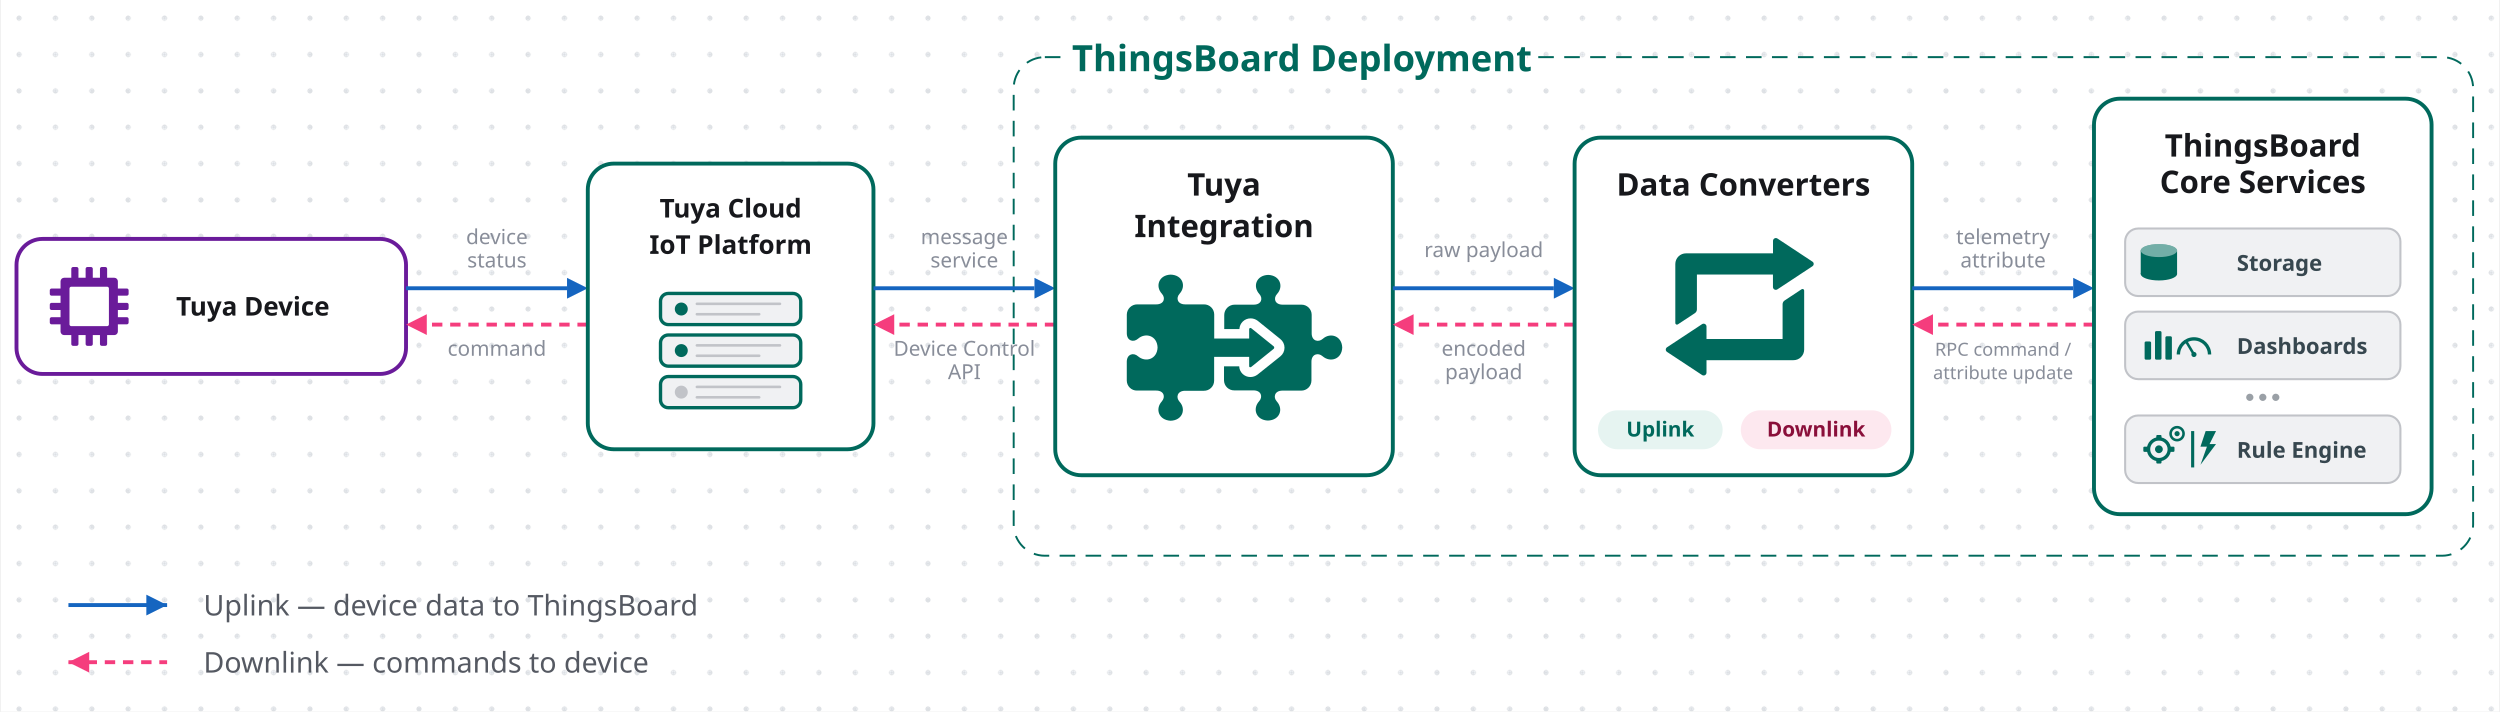
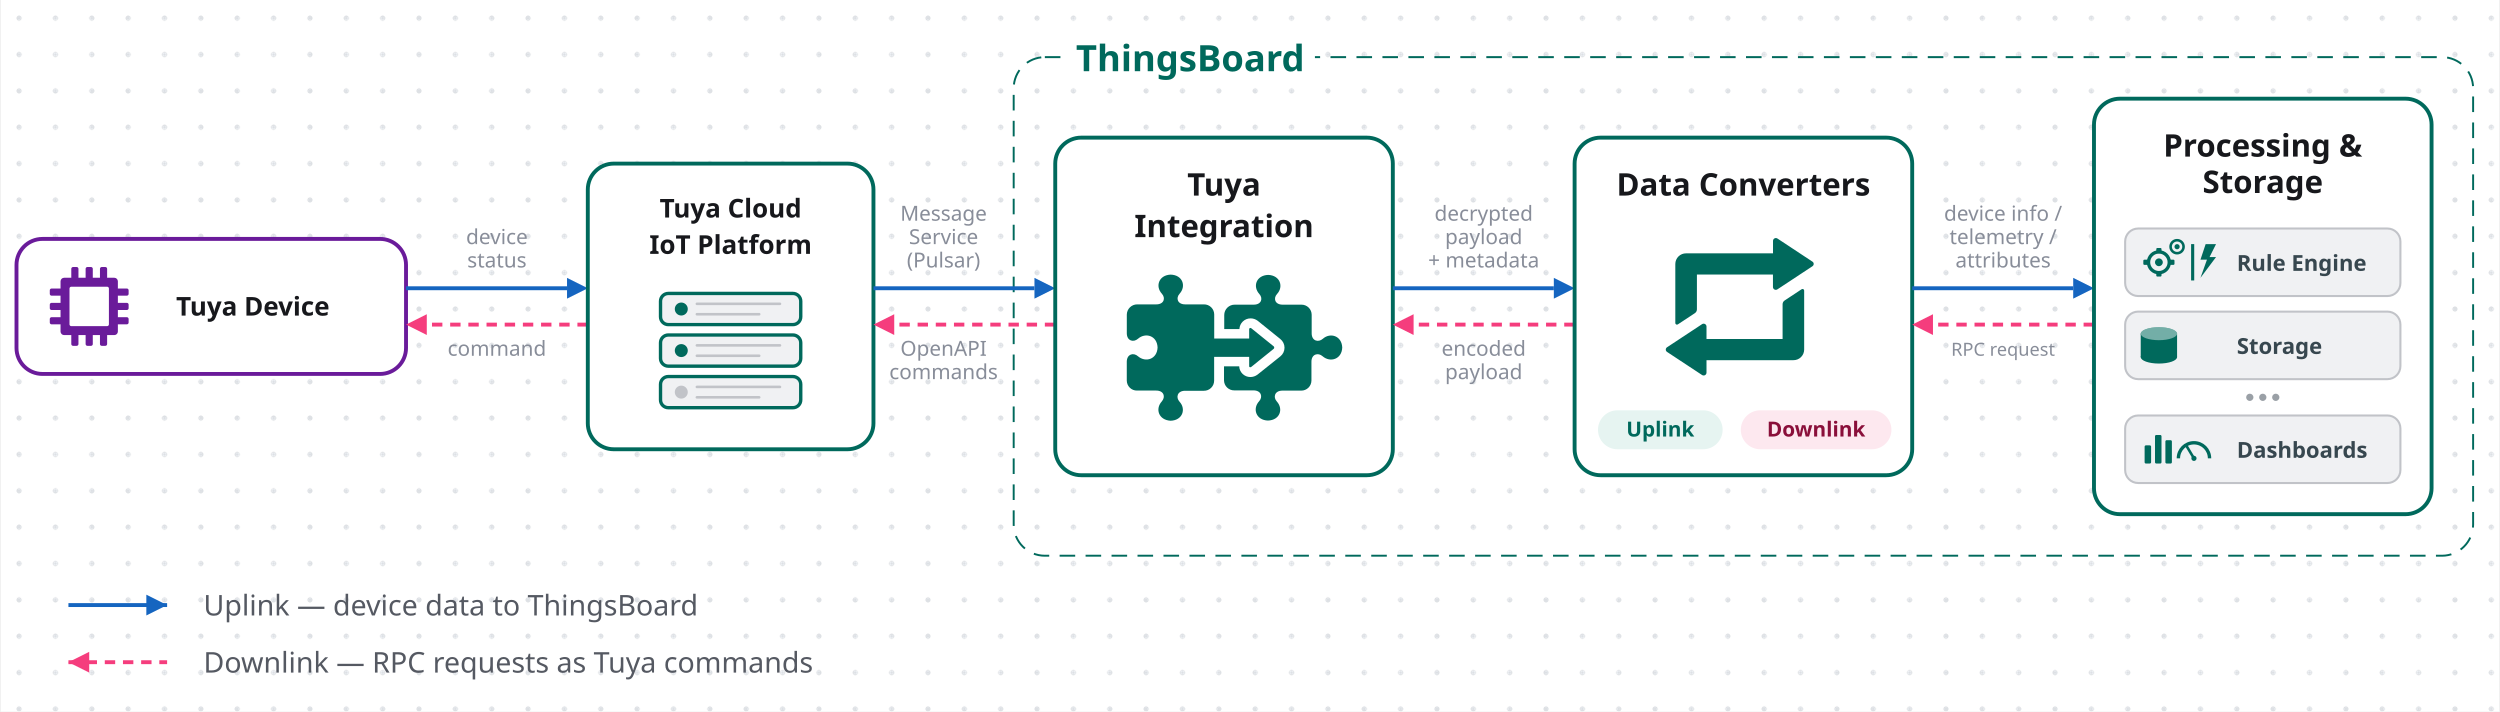
<svg xmlns="http://www.w3.org/2000/svg" width="1430" height="407" viewBox="0 0 962 274">
  <defs>
    <clipPath id="clip0">
      <path fill="#fff" d="M0 0h962v274H0z" />
    </clipPath>
    <pattern id="dots" width="14" height="14" x="0" y="0" patternUnits="userSpaceOnUse">
      <circle cx="7" cy="7" r="1" fill="#dde0e4" />
    </pattern>
  </defs>
  <g clip-path="url(#clip0)">
    <path fill="#fff" d="M0 0h962v274H0z" />
    <path fill="url(#dots)" d="M0 0h962v274H0z" />
    <g transform="translate(0 33)">
      <rect width="562" height="192" x="390" y="-11" fill="none" stroke="#00695c" stroke-dasharray="6,4" stroke-width=".75" rx="12" />
-       <path fill="#fff" d="M410-18h178v14H410z" />
-       <text x="501" y="-11" fill="#00695c" dominant-baseline="central" font-family="system-ui,sans-serif" font-size="14" font-weight="600" text-anchor="middle" textLength="174">ThingsBoard Deployment</text>
+       <path fill="#fff" d="M410-18h96v14h-96z" />
+       <text x="458" y="-11" fill="#00695c" dominant-baseline="central" font-family="system-ui,sans-serif" font-size="14" font-weight="600" text-anchor="middle" textLength="88">ThingsBoard</text>
      <rect width="150" height="52" x="6" y="59" fill="#fff" stroke="#6a1b9a" stroke-width="1.5" rx="10" />
      <g fill="#6a1b9a" transform="matrix(.69 0 0 .69 13.3 64.3)">
        <rect width="32" height="32" x="14" y="14" rx="2" />
        <rect width="22" height="22" x="19" y="19" fill="#fff" rx="1" />
        <rect width="4" height="7" x="20" y="8" rx="1" />
        <rect width="4" height="7" x="28" y="8" rx="1" />
        <rect width="4" height="7" x="36" y="8" rx="1" />
        <rect width="4" height="7" x="20" y="45" rx="1" />
        <rect width="4" height="7" x="28" y="45" rx="1" />
        <rect width="4" height="7" x="36" y="45" rx="1" />
        <rect width="7" height="4" x="8" y="20" rx="1" />
        <rect width="7" height="4" x="8" y="28" rx="1" />
        <rect width="7" height="4" x="8" y="36" rx="1" />
        <rect width="7" height="4" x="45" y="20" rx="1" />
        <rect width="7" height="4" x="45" y="28" rx="1" />
        <rect width="7" height="4" x="45" y="36" rx="1" />
      </g>
      <text x="97" y="85" fill="#17181c" dominant-baseline="middle" font-family="system-ui,sans-serif" font-size="10" font-weight="600" text-anchor="middle">Tuya Device</text>
      <path stroke="#1565c0" stroke-width="1.5" d="M156 78h62" />
      <path fill="#1565c0" d="m218 74 8 4-8 4z" />
      <text x="191" y="61" fill="#888d99" font-family="system-ui,sans-serif" font-size="8" text-anchor="middle">device</text>
      <text x="191" y="70" fill="#888d99" font-family="system-ui,sans-serif" font-size="8" text-anchor="middle">status</text>
      <path stroke="#f53d7d" stroke-dasharray="4,3" stroke-width="1.5" d="M226 92h-62" />
      <path fill="#f53d7d" d="m164 88-8 4 8 4z" />
      <text x="191" y="104" fill="#888d99" font-family="system-ui,sans-serif" font-size="8" text-anchor="middle">command</text>
      <rect width="110" height="110" x="226" y="30" fill="#fff" stroke="#00695c" stroke-width="1.5" rx="10" />
      <text x="281" y="43" fill="#17181c" dominant-baseline="hanging" font-family="system-ui,sans-serif" font-size="10" font-weight="600" text-anchor="middle">Tuya Cloud</text>
      <text x="281" y="57" fill="#17181c" dominant-baseline="hanging" font-family="system-ui,sans-serif" font-size="10" font-weight="600" text-anchor="middle">IoT Platform</text>
      <g fill="none" stroke="#00695c" stroke-linecap="round" stroke-width="1.3">
        <rect width="54" height="12" x="254" y="80" fill="#f0f1f3" rx="3" />
        <circle cx="262" cy="86" r="2.5" fill="#00695c" stroke="none" />
        <path stroke="#c1c3c8" stroke-width="1" d="M268 84h32m-32 4h24" />
        <rect width="54" height="12" x="254" y="96" fill="#f0f1f3" rx="3" />
        <circle cx="262" cy="102" r="2.5" fill="#00695c" stroke="none" />
        <path stroke="#c1c3c8" stroke-width="1" d="M268 100h32m-32 4h24" />
        <rect width="54" height="12" x="254" y="112" fill="#f0f1f3" rx="3" />
        <circle cx="262" cy="118" r="2.5" fill="#c1c3c8" stroke="none" />
        <path stroke="#c1c3c8" stroke-width="1" d="M268 116h32m-32 4h24" />
      </g>
      <path stroke="#1565c0" stroke-width="1.5" d="M336 78h62" />
      <path fill="#1565c0" d="m398 74 8 4-8 4z" />
-       <text x="371" y="61" fill="#888d99" font-family="system-ui,sans-serif" font-size="8" text-anchor="middle">message</text>
-       <text x="371" y="70" fill="#888d99" font-family="system-ui,sans-serif" font-size="8" text-anchor="middle">service</text>
+       <text x="363" y="52" fill="#888d99" font-family="system-ui,sans-serif" font-size="8" text-anchor="middle">Message</text>
+       <text x="363" y="61" fill="#888d99" font-family="system-ui,sans-serif" font-size="8" text-anchor="middle">Service</text>
+       <text x="363" y="70" fill="#888d99" font-family="system-ui,sans-serif" font-size="8" text-anchor="middle">(Pulsar)</text>
      <path stroke="#f53d7d" stroke-dasharray="4,3" stroke-width="1.5" d="M406 92h-62" />
      <path fill="#f53d7d" d="m344 88-8 4 8 4z" />
-       <text x="371" y="104" fill="#888d99" font-family="system-ui,sans-serif" font-size="8" text-anchor="middle">Device Control</text>
-       <text x="371" y="113" fill="#888d99" font-family="system-ui,sans-serif" font-size="8" text-anchor="middle">API</text>
+       <text x="363" y="104" fill="#888d99" font-family="system-ui,sans-serif" font-size="8" text-anchor="middle">OpenAPI</text>
+       <text x="363" y="113" fill="#888d99" font-family="system-ui,sans-serif" font-size="8" text-anchor="middle">commands</text>
      <rect width="130" height="130" x="406" y="20" fill="#fff" stroke="#00695c" stroke-width="1.5" rx="10" />
      <text x="471" y="33" fill="#17181c" dominant-baseline="hanging" font-family="system-ui,sans-serif" font-size="12" font-weight="600" text-anchor="middle">Tuya</text>
      <text x="471" y="49" fill="#17181c" dominant-baseline="hanging" font-family="system-ui,sans-serif" font-size="12" font-weight="600" text-anchor="middle">Integration</text>
      <g fill="#00695c">
        <path d="M437.48 117.4h7.39c3 0 3.7 2.45 2.14 4.21-2.58 2.87-1.2 7.16 3.43 7.41 4.64-.16 6.01-4.54 3.43-7.32-1.54-1.69-.86-4.22 2.14-4.22h7.22a3.9 3.9 0 0 0 3.96-3.88v-9.17h13.49v3.63c0 .33.42.5.78.25l8.68-7a.66.66 0 0 0 0-.93l-8.68-7c-.34-.25-.78 0-.78.34v3.63h-13.46v-9.26a3.9 3.9 0 0 0-3.95-3.88h-7.22c-3.01 0-3.7-2.45-2.14-4.13 2.58-2.87 1.2-7.17-3.44-7.33-4.63.16-6 4.54-3.43 7.33 1.55 1.68.87 4.13-2.14 4.13h-7.3a4 4 0 0 0-4.04 3.96v7.26c.08 2.87 2.58 3.53 4.3 2.02 2.92-2.54 7.38-1.19 7.55 3.36-.17 4.55-4.63 5.9-7.56 3.37-1.71-1.52-4.2-.85-4.3 2.01v7.33a3.87 3.87 0 0 0 3.93 3.88" />
        <path d="M474.95 117.33h7.4c3 0 3.7 2.53 2.13 4.22-2.58 2.86-1.2 7.24 3.43 7.4 4.64-.16 6.02-4.46 3.44-7.32-1.55-1.68-.87-4.21 2.14-4.21h7.22a3.9 3.9 0 0 0 3.95-3.88v-7.25c0-2.95 2.59-3.63 4.3-2.1 2.92 2.53 7.39 1.18 7.56-3.36-.17-4.55-4.64-5.9-7.47-3.37-1.72 1.52-4.3.85-4.3-2.1V88.2a3.9 3.9 0 0 0-3.96-3.88h-7.22c-3 0-3.7-2.45-2.14-4.13 2.58-2.78 1.2-7.16-3.43-7.33-4.64.17-6.01 4.47-3.43 7.33 1.54 1.68.86 4.13-2.14 4.13h-7.3a4 4 0 0 0-4.05 3.97v5.44h5.84a4.3 4.3 0 0 1 4.3-4.13 4.5 4.5 0 0 1 2.75.93l8.68 7a4.27 4.27 0 0 1 0 6.73l-8.76 7c-.78.58-1.72.93-2.75.93a4.3 4.3 0 0 1-4.3-4.13h-5.85v5.4a3.9 3.9 0 0 0 3.96 3.87" />
      </g>
      <path stroke="#1565c0" stroke-width="1.5" d="M536 78h62" />
      <path fill="#1565c0" d="m598 74 8 4-8 4z" />
-       <text x="571" y="66" fill="#888d99" font-family="system-ui,sans-serif" font-size="8" text-anchor="middle">raw payload</text>
+       <text x="571" y="52" fill="#888d99" font-family="system-ui,sans-serif" font-size="8" text-anchor="middle">decrypted</text>
+       <text x="571" y="61" fill="#888d99" font-family="system-ui,sans-serif" font-size="8" text-anchor="middle">payload</text>
+       <text x="571" y="70" fill="#888d99" font-family="system-ui,sans-serif" font-size="8" text-anchor="middle">+ metadata</text>
      <path stroke="#f53d7d" stroke-dasharray="4,3" stroke-width="1.5" d="M606 92h-62" />
      <path fill="#f53d7d" d="m544 88-8 4 8 4z" />
      <text x="571" y="104" fill="#888d99" font-family="system-ui,sans-serif" font-size="8" text-anchor="middle">encoded</text>
      <text x="571" y="113" fill="#888d99" font-family="system-ui,sans-serif" font-size="8" text-anchor="middle">payload</text>
      <rect width="130" height="130" x="606" y="20" fill="#fff" stroke="#00695c" stroke-width="1.5" rx="10" />
      <text x="671" y="33" fill="#17181c" dominant-baseline="hanging" font-family="system-ui,sans-serif" font-size="12" font-weight="600" text-anchor="middle">Data Converters</text>
      <g fill="#00695c">
        <path d="m697.58 67.75-13.46-8.89a1.1 1.1 0 0 0-1.72.9v4.8h-33.46a4.1 4.1 0 0 0-4.16 4.08V91.4c0 .49.57.79.98.51l6.54-4.31c.5-.32.8-.88.8-1.48v-13.4h29.28v4.8c0 .88.98 1.4 1.72.9l13.46-8.88c.68-.43.68-1.37.02-1.8m-4.16 10.64-6.53 4.32c-.5.32-.8.87-.8 1.47v13.37h-29.3v-4.8a1.1 1.1 0 0 0-1.73-.9l-13.46 8.88a1.07 1.07 0 0 0 0 1.8l13.46 8.88a1.1 1.1 0 0 0 1.73-.9v-4.8h33.43a4.1 4.1 0 0 0 4.18-4.08V78.89a.62.62 0 0 0-.98-.5" />
      </g>
      <rect width="48" height="15" x="615" y="125" fill="#e6f4f1" rx="7.5" />
      <text x="639" y="132" fill="#00695c" dominant-baseline="central" font-family="system-ui,sans-serif" font-size="8" font-weight="700" text-anchor="middle">Uplink</text>
      <rect width="58" height="15" x="670" y="125" fill="#fde8ef" rx="7.5" />
      <text x="699" y="132" fill="#8a0f3a" dominant-baseline="central" font-family="system-ui,sans-serif" font-size="8" font-weight="700" text-anchor="middle">Downlink</text>
      <path stroke="#1565c0" stroke-width="1.5" d="M736 78h62" />
      <path fill="#1565c0" d="m798 74 8 4-8 4z" />
-       <text x="771" y="61" fill="#888d99" font-family="system-ui,sans-serif" font-size="8" text-anchor="middle">telemetry</text>
-       <text x="771" y="70" fill="#888d99" font-family="system-ui,sans-serif" font-size="8" text-anchor="middle">attribute</text>
+       <text x="771" y="52" fill="#888d99" font-family="system-ui,sans-serif" font-size="8" text-anchor="middle">device info /</text>
+       <text x="771" y="61" fill="#888d99" font-family="system-ui,sans-serif" font-size="8" text-anchor="middle">telemetry /</text>
+       <text x="771" y="70" fill="#888d99" font-family="system-ui,sans-serif" font-size="8" text-anchor="middle">attributes</text>
      <path stroke="#f53d7d" stroke-dasharray="4,3" stroke-width="1.5" d="M806 92h-62" />
      <path fill="#f53d7d" d="m744 88-8 4 8 4z" />
-       <text x="771" y="104" fill="#888d99" font-family="system-ui,sans-serif" font-size="7" text-anchor="middle">RPC command /</text>
-       <text x="771" y="113" fill="#888d99" font-family="system-ui,sans-serif" font-size="7" text-anchor="middle">attribute update</text>
+       <text x="771" y="104" fill="#888d99" font-family="system-ui,sans-serif" font-size="7" text-anchor="middle">RPC request</text>
      <rect width="130" height="160" x="806" y="5" fill="#fff" stroke="#00695c" stroke-width="1.5" rx="10" />
-       <text x="871" y="18" fill="#17181c" dominant-baseline="hanging" font-family="system-ui,sans-serif" font-size="12" font-weight="600" text-anchor="middle">ThingsBoard</text>
-       <text x="871" y="32" fill="#17181c" dominant-baseline="hanging" font-family="system-ui,sans-serif" font-size="12" font-weight="600" text-anchor="middle">Core Services</text>
+       <text x="871" y="18" fill="#17181c" dominant-baseline="hanging" font-family="system-ui,sans-serif" font-size="12" font-weight="600" text-anchor="middle">Processing &amp;</text>
+       <text x="871" y="32" fill="#17181c" dominant-baseline="hanging" font-family="system-ui,sans-serif" font-size="12" font-weight="600" text-anchor="middle">Storage</text>
      <g transform="translate(117 5)">
-         <rect width="106" height="26" x="701" y="50" fill="#f0f1f3" stroke="#c1c3c8" stroke-width=".8" rx="5" />
-         <g fill="#00695c" transform="translate(45 -6.5)">
-           <ellipse cx="669" cy="65" rx="7" ry="2.5" />
-           <path d="M662 65h14v9h-14z" />
-           <ellipse cx="669" cy="74" rx="7" ry="2.5" />
-           <ellipse cx="669" cy="65" fill="#e6f4f1" opacity=".5" rx="7" ry="2.5" />
+         <g transform="translate(0 32)">
+           <rect width="106" height="26" x="701" y="50" fill="#f0f1f3" stroke="#c1c3c8" stroke-width=".8" rx="5" />
+           <g fill="#00695c" transform="translate(45 -6.5)">
+             <ellipse cx="669" cy="65" rx="7" ry="2.5" />
+             <path d="M662 65h14v9h-14z" />
+             <ellipse cx="669" cy="74" rx="7" ry="2.5" />
+             <ellipse cx="669" cy="65" fill="#e6f4f1" opacity=".5" rx="7" ry="2.5" />
+           </g>
+           <text x="744" y="63" fill="#37474f" dominant-baseline="central" font-family="system-ui,sans-serif" font-size="8.5" font-weight="600">Storage</text>
        </g>
-         <text x="744" y="63" fill="#37474f" dominant-baseline="central" font-family="system-ui,sans-serif" font-size="8.5" font-weight="600">Storage</text>
-         <rect width="106" height="26" x="701" y="82" fill="#f0f1f3" stroke="#c1c3c8" stroke-width=".8" rx="5" />
-         <g fill="#00695c" transform="translate(47.5 -5.5)">
-           <rect width="2.5" height="7" x="661" y="99" rx=".5" />
-           <rect width="2.5" height="11" x="665" y="95" rx=".5" />
-           <rect width="2.5" height="9" x="669" y="97" rx=".5" />
-           <path fill="none" stroke="#00695c" stroke-width="1.3" d="M674 104a6 6 0 0 1 12 0" />
-           <path stroke="#00695c" stroke-linecap="round" d="m680 104-3-5" />
-           <circle cx="680" cy="104" r="1" />
+         <g transform="translate(0 40)">
+           <rect width="106" height="26" x="701" y="82" fill="#f0f1f3" stroke="#c1c3c8" stroke-width=".8" rx="5" />
+           <g fill="#00695c" transform="translate(47.5 -5.5)">
+             <rect width="2.5" height="7" x="661" y="99" rx=".5" />
+             <rect width="2.5" height="11" x="665" y="95" rx=".5" />
+             <rect width="2.5" height="9" x="669" y="97" rx=".5" />
+             <path fill="none" stroke="#00695c" stroke-width="1.3" d="M674 104a6 6 0 0 1 12 0" />
+             <path stroke="#00695c" stroke-linecap="round" d="m680 104-3-5" />
+             <circle cx="680" cy="104" r="1" />
+           </g>
+           <text x="744" y="95" fill="#37474f" dominant-baseline="central" font-family="system-ui,sans-serif" font-size="8.5" font-weight="600">Dashboards</text>
        </g>
-         <text x="744" y="95" fill="#37474f" dominant-baseline="central" font-family="system-ui,sans-serif" font-size="8.5" font-weight="600">Dashboards</text>
        <circle cx="749" cy="115" r="1.4" fill="#9aa0a6" />
        <circle cx="754" cy="115" r="1.4" fill="#9aa0a6" />
        <circle cx="759" cy="115" r="1.4" fill="#9aa0a6" />
-         <rect width="106" height="26" x="701" y="122" fill="#f0f1f3" stroke="#c1c3c8" stroke-width=".8" rx="5" />
-         <g fill="#00695c" transform="translate(49)">
-           <circle cx="665" cy="135" r="4" fill="none" stroke="#00695c" stroke-width="1.3" />
-           <circle cx="665" cy="135" r="1.5" />
-           <rect width="2" height="2" x="664" y="129.5" rx=".4" />
-           <rect width="2" height="2" x="664" y="138.5" rx=".4" />
-           <rect width="2" height="2" x="659" y="134" rx=".4" />
-           <rect width="2" height="2" x="669" y="134" rx=".4" />
-           <circle cx="672" cy="129" r="2.5" fill="none" stroke="#00695c" />
-           <circle cx="672" cy="129" r="1" />
-           <path stroke="#00695c" stroke-width="1.2" d="M678 128v14" />
-           <path d="m683 128-2 6h2.5l-2.5 7 6-8h-2.5l2.5-5z" />
+         <g transform="translate(0 -72)">
+           <rect width="106" height="26" x="701" y="122" fill="#f0f1f3" stroke="#c1c3c8" stroke-width=".8" rx="5" />
+           <g fill="#00695c" transform="translate(49)">
+             <circle cx="665" cy="135" r="4" fill="none" stroke="#00695c" stroke-width="1.3" />
+             <circle cx="665" cy="135" r="1.5" />
+             <rect width="2" height="2" x="664" y="129.5" rx=".4" />
+             <rect width="2" height="2" x="664" y="138.5" rx=".4" />
+             <rect width="2" height="2" x="659" y="134" rx=".4" />
+             <rect width="2" height="2" x="669" y="134" rx=".4" />
+             <circle cx="672" cy="129" r="2.5" fill="none" stroke="#00695c" />
+             <circle cx="672" cy="129" r="1" />
+             <path stroke="#00695c" stroke-width="1.2" d="M678 128v14" />
+             <path d="m683 128-2 6h2.5l-2.5 7 6-8h-2.5l2.5-5z" />
+           </g>
+           <text x="744" y="135" fill="#37474f" dominant-baseline="central" font-family="system-ui,sans-serif" font-size="8.5" font-weight="600">Rule Engine</text>
        </g>
-         <text x="744" y="135" fill="#37474f" dominant-baseline="central" font-family="system-ui,sans-serif" font-size="8.5" font-weight="600">Rule Engine</text>
      </g>
      <path stroke="#1565c0" stroke-width="1.5" d="M26 200h38" />
      <path fill="#1565c0" d="m56 196 8 4-8 4z" />
      <text x="78" y="204" fill="#555962" font-family="system-ui,sans-serif" font-size="11">Uplink — device data to ThingsBoard</text>
      <path stroke="#f53d7d" stroke-dasharray="4,3" stroke-width="1.5" d="M26 222h38" />
      <path fill="#f53d7d" d="m34 218-8 4 8 4z" />
-       <text x="78" y="226" fill="#555962" font-family="system-ui,sans-serif" font-size="11">Downlink — commands to device</text>
+       <text x="78" y="226" fill="#555962" font-family="system-ui,sans-serif" font-size="11">Downlink — RPC requests as Tuya commands</text>
    </g>
  </g>
</svg>
